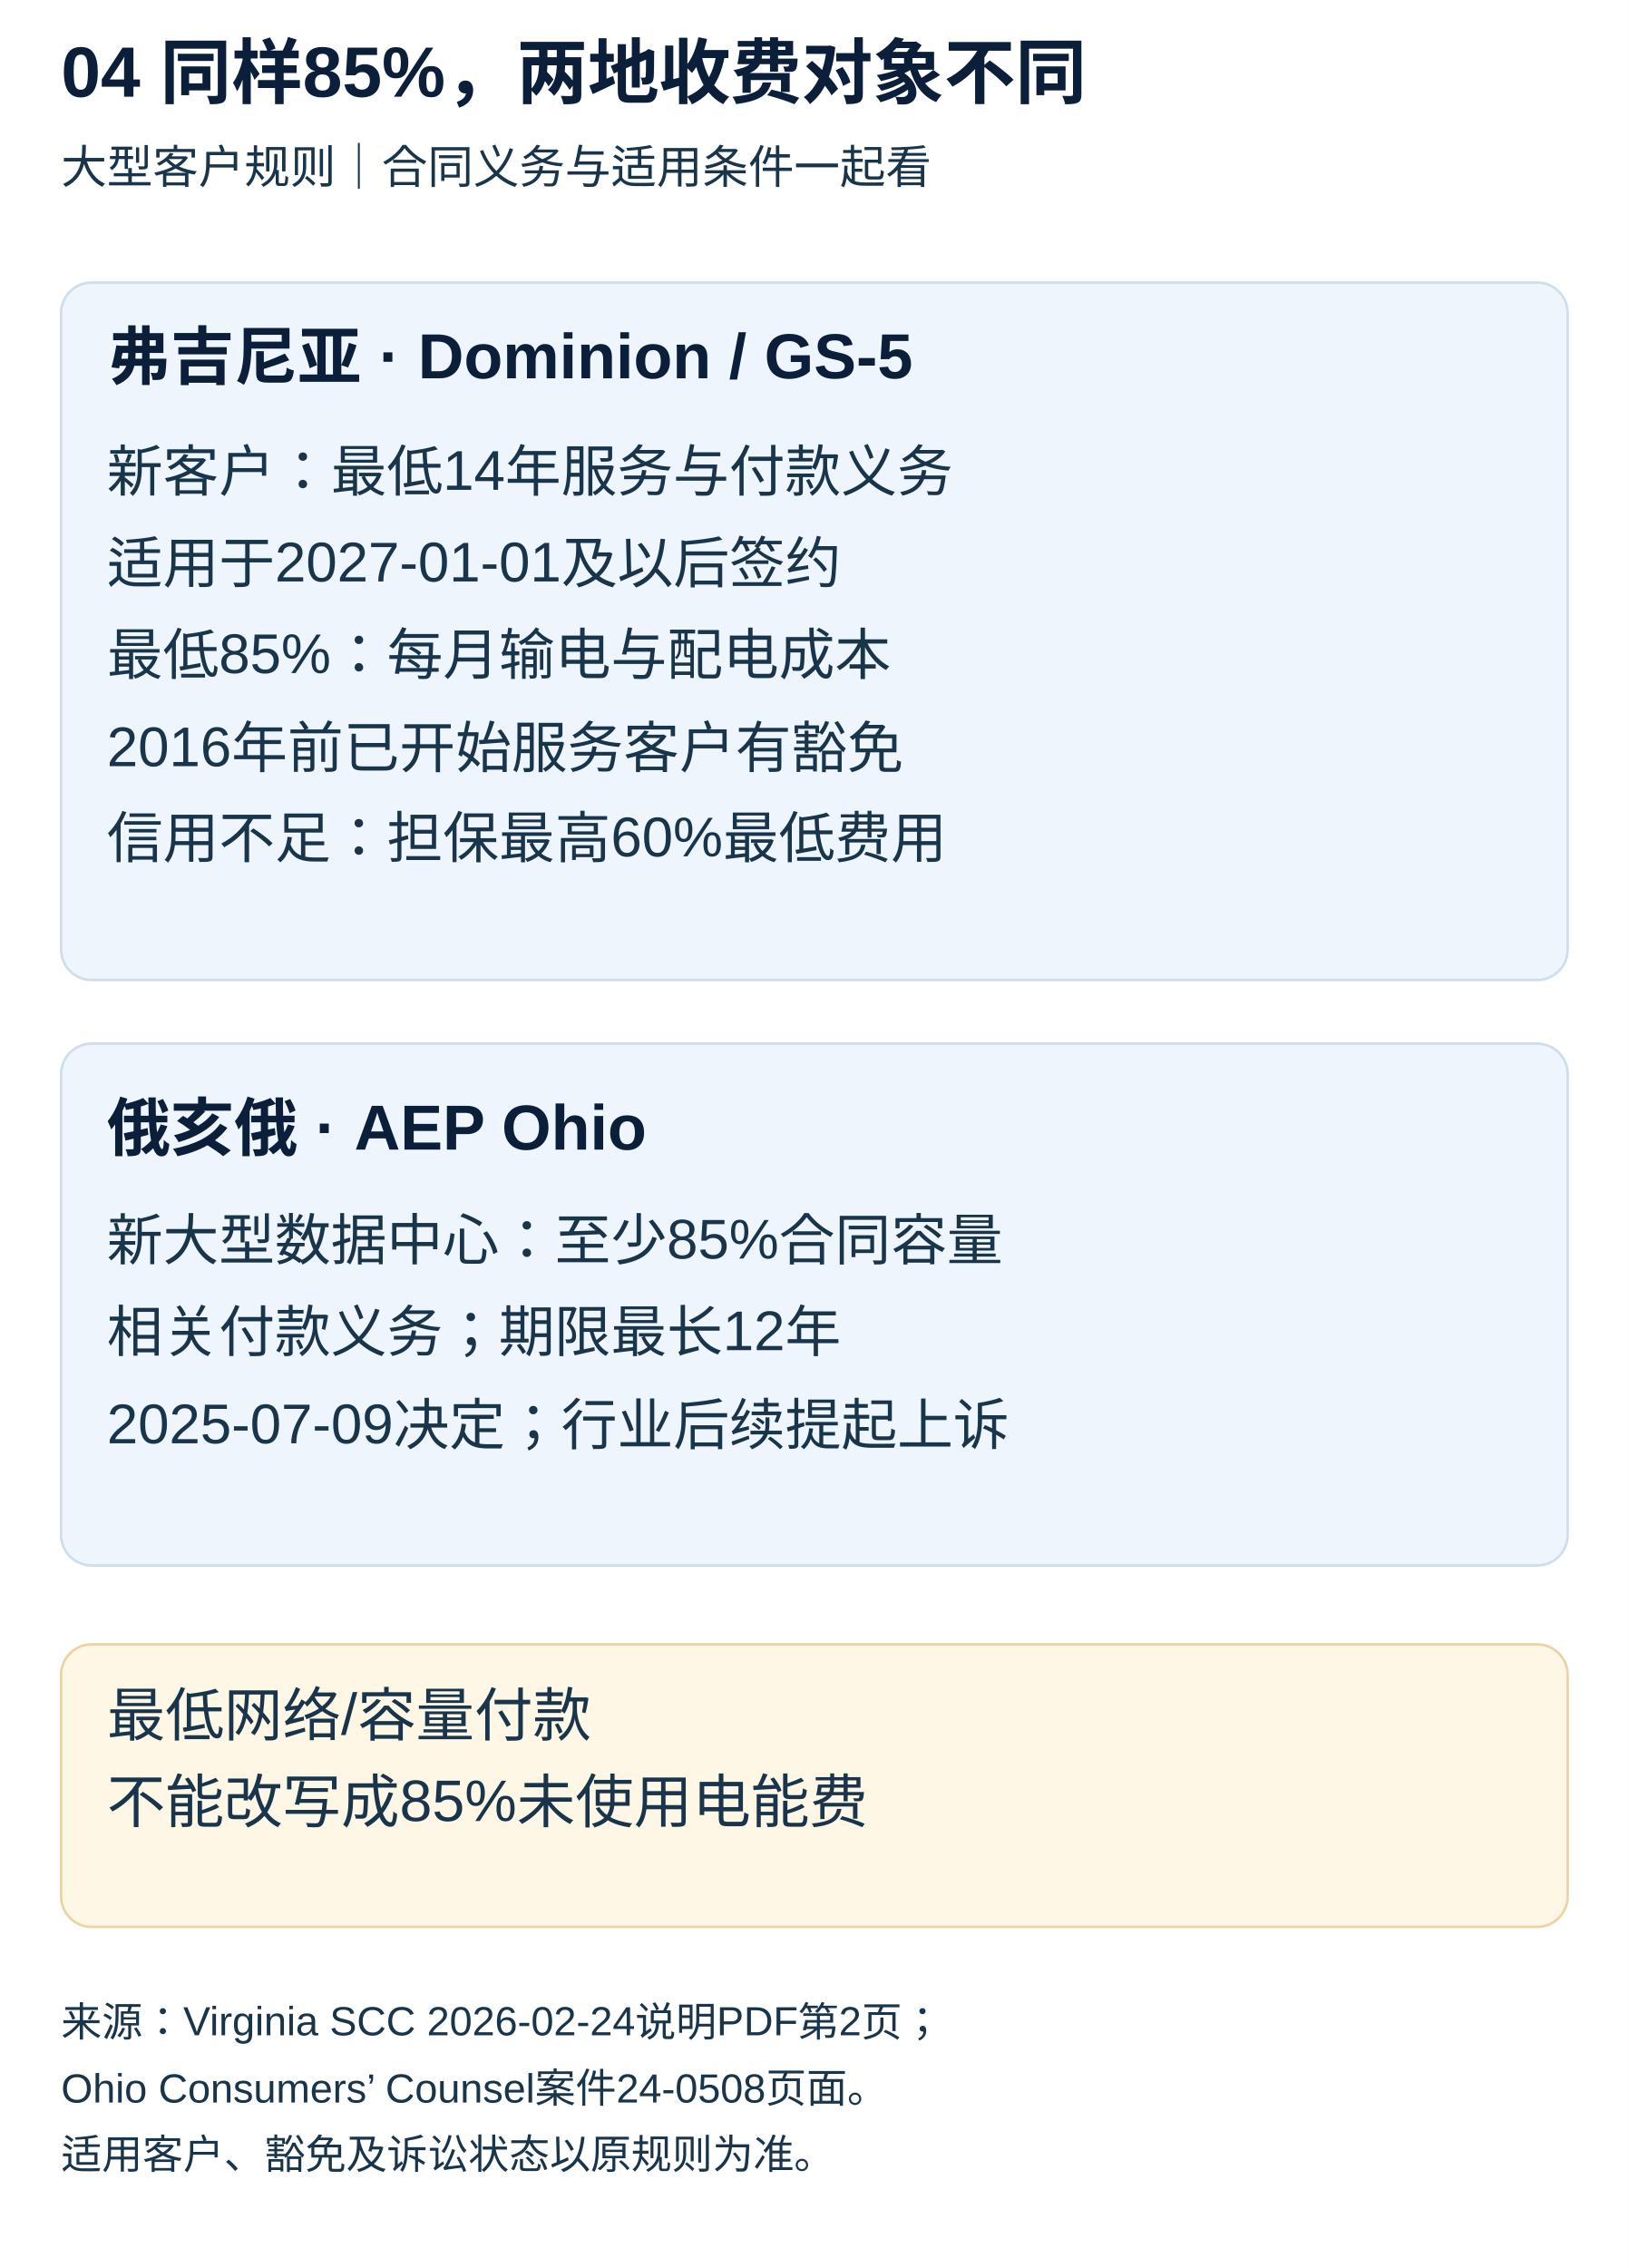
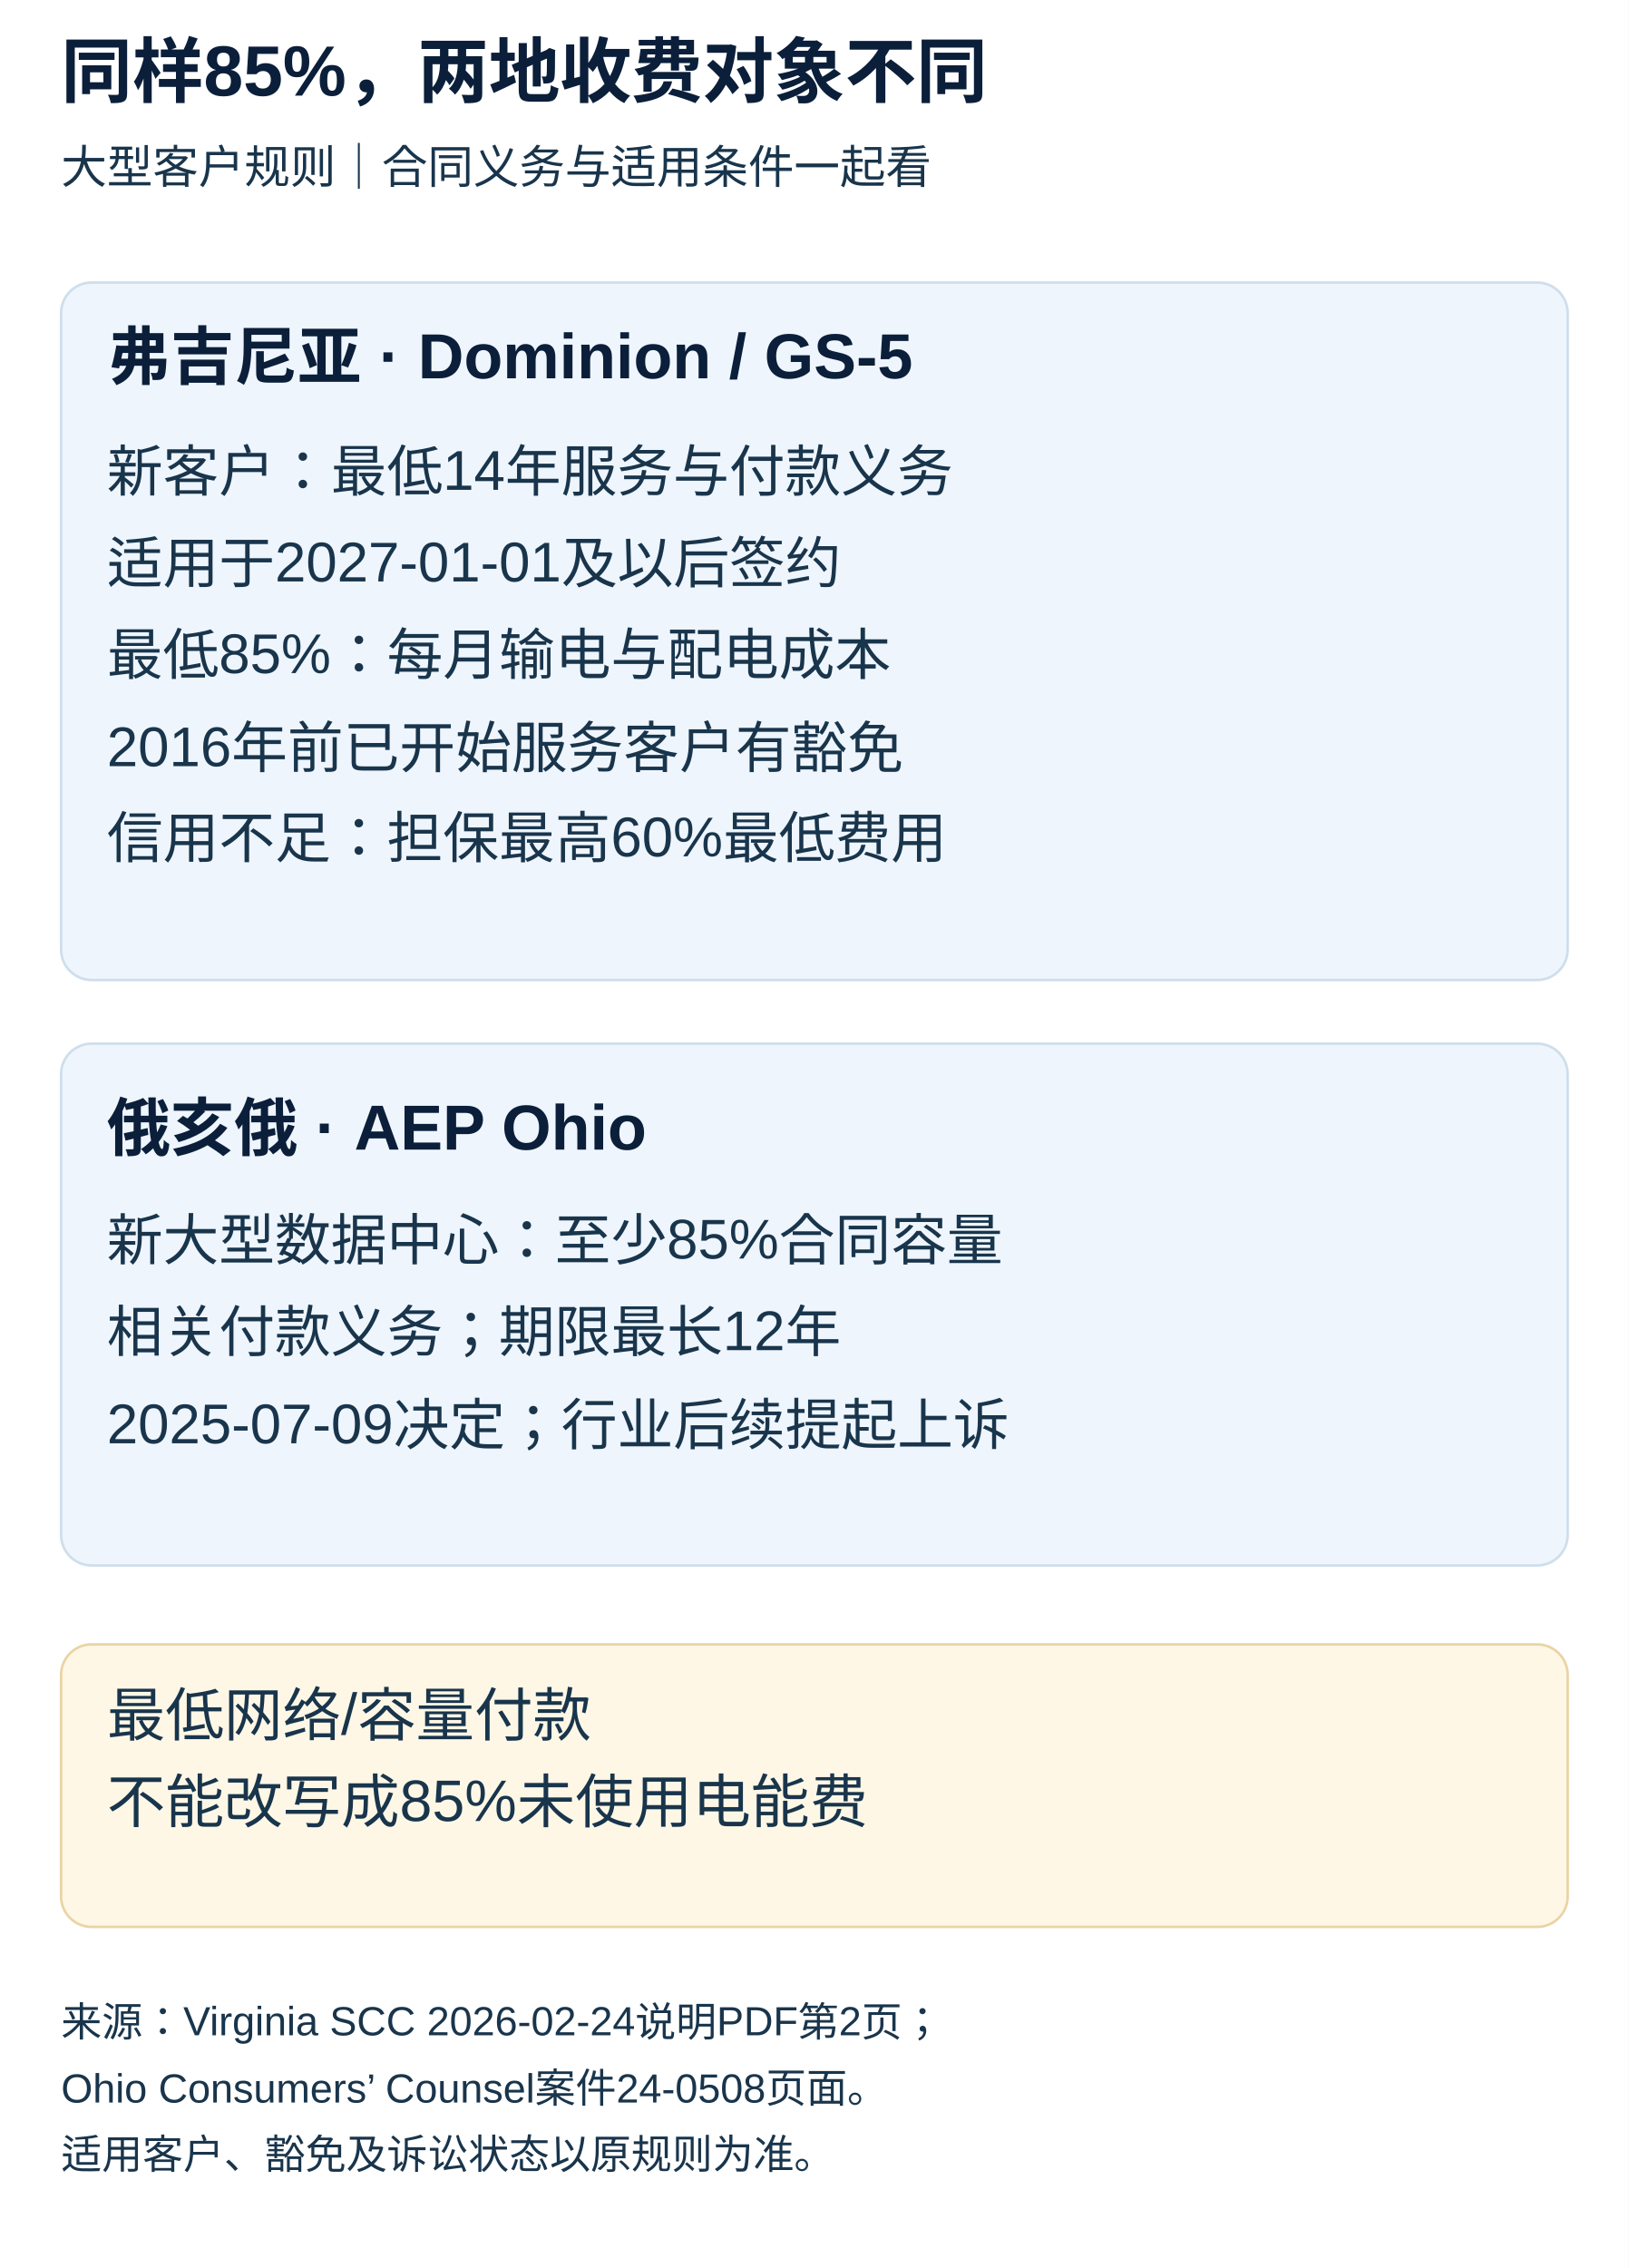
<svg xmlns="http://www.w3.org/2000/svg" width="640" height="891" viewBox="0 0 640 891">
  <rect width="100%" height="100%" fill="white" />
  <g font-family="Arial,PingFang SC,Microsoft YaHei,sans-serif">
-     <text x="24" y="38" font-size="28" fill="#0B1F3A" font-weight="700">04  同样85%，两地收费对象不同</text>
+     <text x="24" y="38" font-size="28" fill="#0B1F3A" font-weight="700">同样85%，两地收费对象不同</text>
    <text x="24" y="72" font-size="18" fill="#19354c" font-weight="400">大型客户规则｜合同义务与适用条件一起看</text>
    <rect x="24" y="111" width="592" height="274" rx="12" fill="#eef5fc" stroke="#cfdeec" />
    <text x="42" y="149" font-size="25" fill="#0B1F3A" font-weight="700">弗吉尼亚 · Dominion / GS-5</text>
    <text x="42" y="193" font-size="22" fill="#19354c" font-weight="400">新客户：最低14年服务与付款义务</text>
    <text x="42" y="229" font-size="22" fill="#19354c" font-weight="400">适用于2027-01-01及以后签约</text>
    <text x="42" y="265" font-size="22" fill="#19354c" font-weight="400">最低85%：每月输电与配电成本</text>
    <text x="42" y="301" font-size="22" fill="#19354c" font-weight="400">2016年前已开始服务客户有豁免</text>
    <text x="42" y="337" font-size="22" fill="#19354c" font-weight="400">信用不足：担保最高60%最低费用</text>
    <rect x="24" y="410" width="592" height="205" rx="12" fill="#eef5fc" stroke="#cfdeec" />
    <text x="42" y="452" font-size="25" fill="#0B1F3A" font-weight="700">俄亥俄 · AEP Ohio</text>
    <text x="42" y="495" font-size="22" fill="#19354c" font-weight="400">新大型数据中心：至少85%合同容量</text>
    <text x="42" y="531" font-size="22" fill="#19354c" font-weight="400">相关付款义务；期限最长12年</text>
    <text x="42" y="567" font-size="22" fill="#19354c" font-weight="400">2025-07-09决定；行业后续提起上诉</text>
    <rect x="24" y="646" width="592" height="111" rx="12" fill="#fff7e6" stroke="#ead4a5" />
    <text x="42" y="682" font-size="23" fill="#19354c" font-weight="400">最低网络/容量付款</text>
    <text x="42" y="716" font-size="23" fill="#19354c" font-weight="400">不能改写成85%未使用电能费</text>
    <text x="24" y="800" font-size="16" fill="#19354c" font-weight="400">来源：Virginia SCC 2026-02-24说明PDF第2页；</text>
    <text x="24" y="826" font-size="16" fill="#19354c" font-weight="400">Ohio Consumers’ Counsel案件24-0508页面。</text>
    <text x="24" y="852" font-size="16" fill="#19354c" font-weight="400">适用客户、豁免及诉讼状态以原规则为准。</text>
  </g>
</svg>
